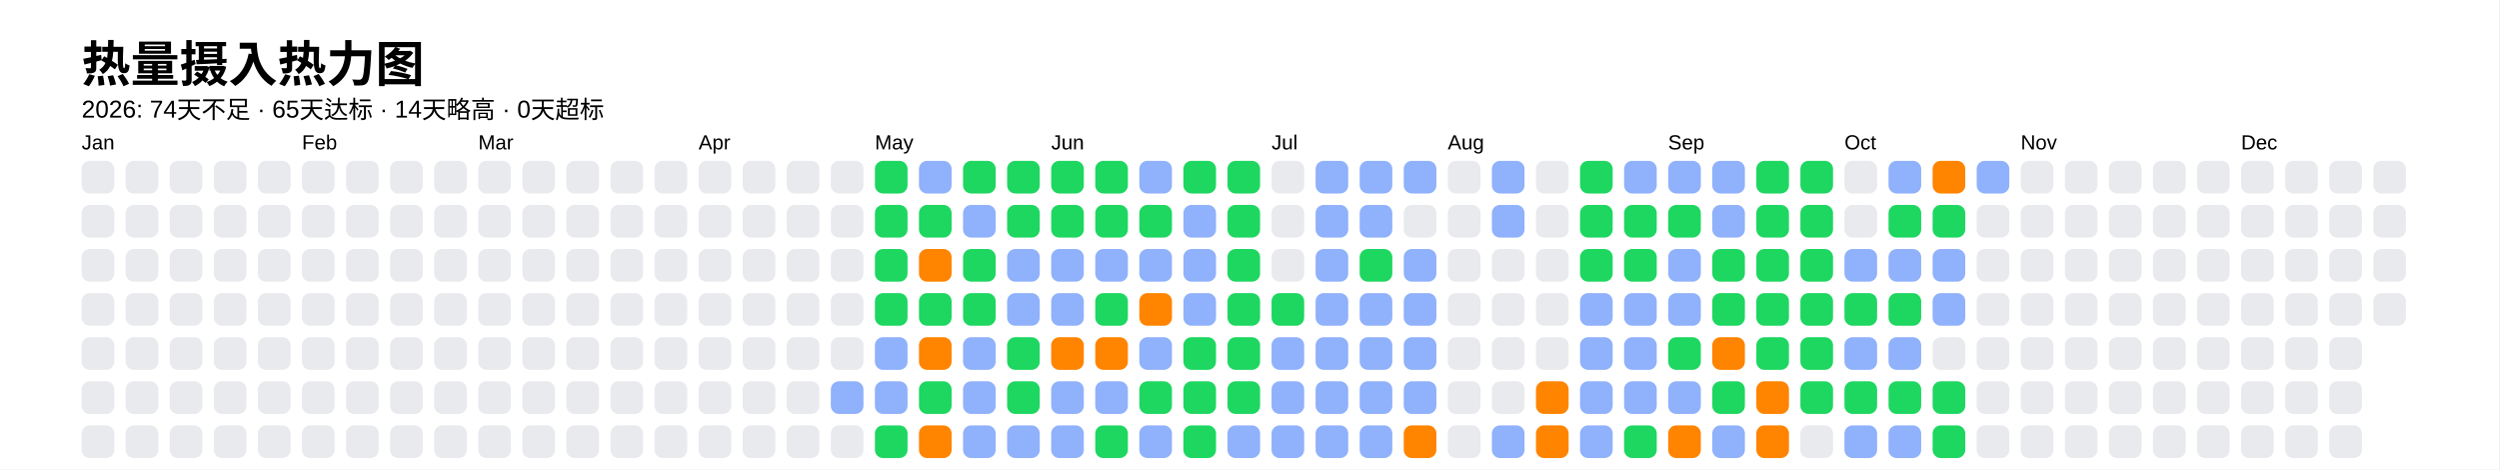
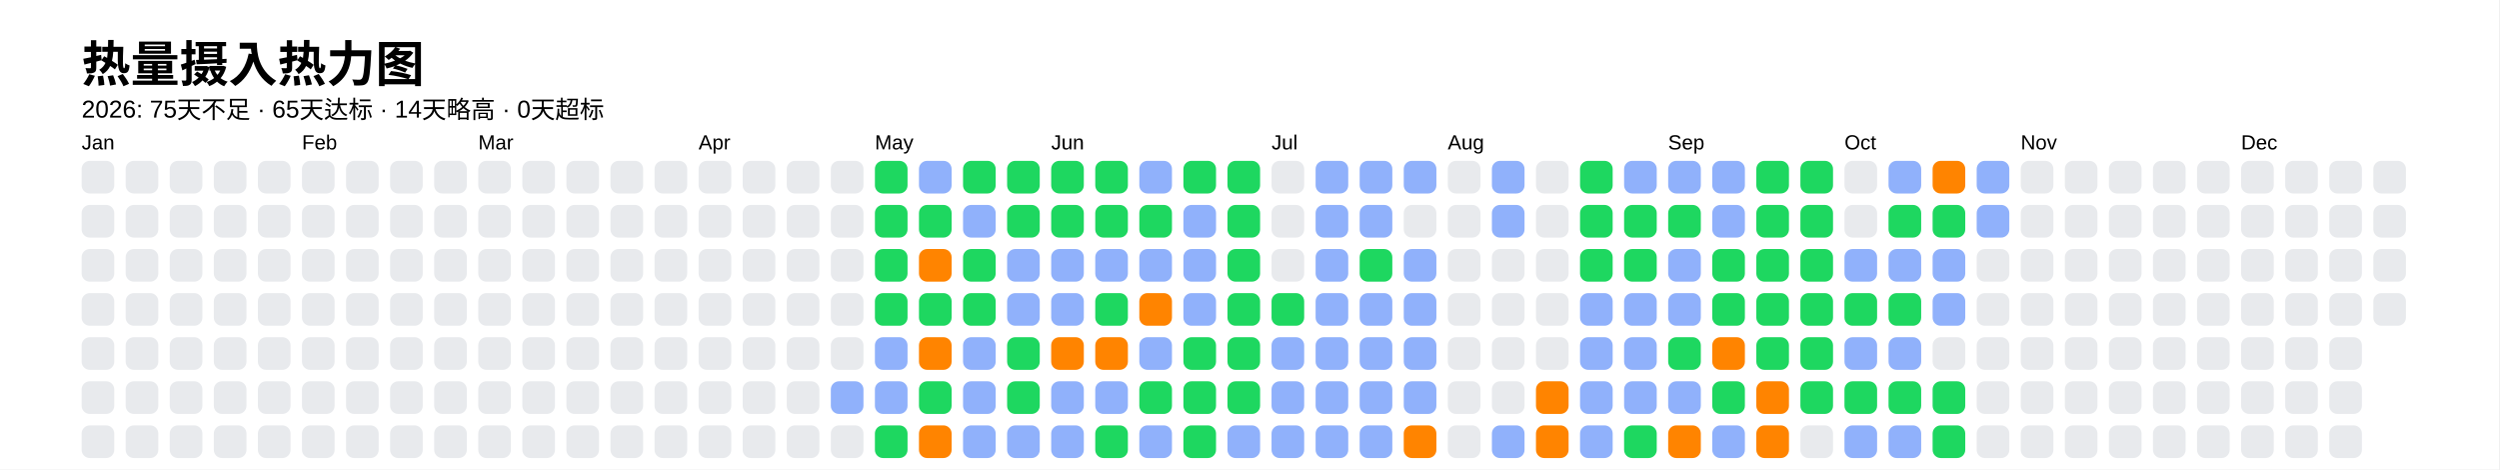
<svg xmlns="http://www.w3.org/2000/svg" style="background-color:white;" baseProfile="full" height="57.5mm" version="1.1" viewBox="0,0,306.2,57.5" width="306.2mm">
  <defs />
  <rect fill="#FFFFFF" height="57.5" width="306.2" x="0" y="0" />
  <text fill="#000000" style="font-size:6px; font-family:Arial; font-weight:bold;" x="10" y="10">热量摄入热力图</text>
-   <text fill="#000000" style="font-size:3px; font-family:Arial;" x="10" y="14.4">2026: 74天不足 · 65天达标 · 14天略高 · 0天超标</text>
+   <text fill="#000000" style="font-size:3px; font-family:Arial;" x="10" y="14.4">2026: 75天不足 · 65天达标 · 14天略高 · 0天超标</text>
  <text fill="#000000" style="font-size:2.5px; font-family:Arial" x="10" y="18.3">Jan</text>
  <rect fill="#E8EAED" height="4" rx="1" ry="1" width="4" x="10" y="19.7" />
  <rect fill="#E8EAED" height="4" rx="1" ry="1" width="4" x="10" y="25.1" />
  <rect fill="#E8EAED" height="4" rx="1" ry="1" width="4" x="10" y="30.5" />
  <rect fill="#E8EAED" height="4" rx="1" ry="1" width="4" x="10" y="35.9" />
  <rect fill="#E8EAED" height="4" rx="1" ry="1" width="4" x="10" y="41.3" />
  <rect fill="#E8EAED" height="4" rx="1" ry="1" width="4" x="10" y="46.7" />
  <rect fill="#E8EAED" height="4" rx="1" ry="1" width="4" x="10" y="52.1" />
  <rect fill="#E8EAED" height="4" rx="1" ry="1" width="4" x="15.4" y="19.7" />
  <rect fill="#E8EAED" height="4" rx="1" ry="1" width="4" x="15.4" y="25.1" />
  <rect fill="#E8EAED" height="4" rx="1" ry="1" width="4" x="15.4" y="30.5" />
  <rect fill="#E8EAED" height="4" rx="1" ry="1" width="4" x="15.4" y="35.9" />
  <rect fill="#E8EAED" height="4" rx="1" ry="1" width="4" x="15.4" y="41.3" />
  <rect fill="#E8EAED" height="4" rx="1" ry="1" width="4" x="15.4" y="46.7" />
  <rect fill="#E8EAED" height="4" rx="1" ry="1" width="4" x="15.4" y="52.1" />
  <rect fill="#E8EAED" height="4" rx="1" ry="1" width="4" x="20.8" y="19.7" />
  <rect fill="#E8EAED" height="4" rx="1" ry="1" width="4" x="20.8" y="25.1" />
  <rect fill="#E8EAED" height="4" rx="1" ry="1" width="4" x="20.8" y="30.5" />
  <rect fill="#E8EAED" height="4" rx="1" ry="1" width="4" x="20.8" y="35.9" />
  <rect fill="#E8EAED" height="4" rx="1" ry="1" width="4" x="20.8" y="41.3" />
  <rect fill="#E8EAED" height="4" rx="1" ry="1" width="4" x="20.8" y="46.7" />
  <rect fill="#E8EAED" height="4" rx="1" ry="1" width="4" x="20.8" y="52.1" />
  <rect fill="#E8EAED" height="4" rx="1" ry="1" width="4" x="26.2" y="19.7" />
  <rect fill="#E8EAED" height="4" rx="1" ry="1" width="4" x="26.2" y="25.1" />
  <rect fill="#E8EAED" height="4" rx="1" ry="1" width="4" x="26.2" y="30.5" />
  <rect fill="#E8EAED" height="4" rx="1" ry="1" width="4" x="26.2" y="35.9" />
  <rect fill="#E8EAED" height="4" rx="1" ry="1" width="4" x="26.2" y="41.3" />
  <rect fill="#E8EAED" height="4" rx="1" ry="1" width="4" x="26.2" y="46.7" />
  <rect fill="#E8EAED" height="4" rx="1" ry="1" width="4" x="26.2" y="52.1" />
  <rect fill="#E8EAED" height="4" rx="1" ry="1" width="4" x="31.6" y="19.7" />
  <rect fill="#E8EAED" height="4" rx="1" ry="1" width="4" x="31.6" y="25.1" />
  <rect fill="#E8EAED" height="4" rx="1" ry="1" width="4" x="31.6" y="30.5" />
  <rect fill="#E8EAED" height="4" rx="1" ry="1" width="4" x="31.6" y="35.9" />
  <rect fill="#E8EAED" height="4" rx="1" ry="1" width="4" x="31.6" y="41.3" />
  <rect fill="#E8EAED" height="4" rx="1" ry="1" width="4" x="31.6" y="46.7" />
  <rect fill="#E8EAED" height="4" rx="1" ry="1" width="4" x="31.6" y="52.1" />
  <text fill="#000000" style="font-size:2.5px; font-family:Arial" x="37.0" y="18.3">Feb</text>
  <rect fill="#E8EAED" height="4" rx="1" ry="1" width="4" x="37.0" y="19.7" />
  <rect fill="#E8EAED" height="4" rx="1" ry="1" width="4" x="37.0" y="25.1" />
  <rect fill="#E8EAED" height="4" rx="1" ry="1" width="4" x="37.0" y="30.5" />
  <rect fill="#E8EAED" height="4" rx="1" ry="1" width="4" x="37.0" y="35.9" />
  <rect fill="#E8EAED" height="4" rx="1" ry="1" width="4" x="37.0" y="41.3" />
  <rect fill="#E8EAED" height="4" rx="1" ry="1" width="4" x="37.0" y="46.7" />
  <rect fill="#E8EAED" height="4" rx="1" ry="1" width="4" x="37.0" y="52.1" />
  <rect fill="#E8EAED" height="4" rx="1" ry="1" width="4" x="42.4" y="19.7" />
  <rect fill="#E8EAED" height="4" rx="1" ry="1" width="4" x="42.4" y="25.1" />
  <rect fill="#E8EAED" height="4" rx="1" ry="1" width="4" x="42.4" y="30.5" />
  <rect fill="#E8EAED" height="4" rx="1" ry="1" width="4" x="42.4" y="35.9" />
  <rect fill="#E8EAED" height="4" rx="1" ry="1" width="4" x="42.4" y="41.3" />
  <rect fill="#E8EAED" height="4" rx="1" ry="1" width="4" x="42.4" y="46.7" />
  <rect fill="#E8EAED" height="4" rx="1" ry="1" width="4" x="42.4" y="52.1" />
  <rect fill="#E8EAED" height="4" rx="1" ry="1" width="4" x="47.8" y="19.7" />
  <rect fill="#E8EAED" height="4" rx="1" ry="1" width="4" x="47.8" y="25.1" />
  <rect fill="#E8EAED" height="4" rx="1" ry="1" width="4" x="47.8" y="30.5" />
  <rect fill="#E8EAED" height="4" rx="1" ry="1" width="4" x="47.8" y="35.9" />
  <rect fill="#E8EAED" height="4" rx="1" ry="1" width="4" x="47.8" y="41.3" />
  <rect fill="#E8EAED" height="4" rx="1" ry="1" width="4" x="47.8" y="46.7" />
  <rect fill="#E8EAED" height="4" rx="1" ry="1" width="4" x="47.8" y="52.1" />
  <rect fill="#E8EAED" height="4" rx="1" ry="1" width="4" x="53.2" y="19.7" />
  <rect fill="#E8EAED" height="4" rx="1" ry="1" width="4" x="53.2" y="25.1" />
  <rect fill="#E8EAED" height="4" rx="1" ry="1" width="4" x="53.2" y="30.5" />
  <rect fill="#E8EAED" height="4" rx="1" ry="1" width="4" x="53.2" y="35.9" />
  <rect fill="#E8EAED" height="4" rx="1" ry="1" width="4" x="53.2" y="41.3" />
  <rect fill="#E8EAED" height="4" rx="1" ry="1" width="4" x="53.2" y="46.7" />
  <rect fill="#E8EAED" height="4" rx="1" ry="1" width="4" x="53.2" y="52.1" />
  <text fill="#000000" style="font-size:2.5px; font-family:Arial" x="58.6" y="18.3">Mar</text>
  <rect fill="#E8EAED" height="4" rx="1" ry="1" width="4" x="58.6" y="19.7" />
  <rect fill="#E8EAED" height="4" rx="1" ry="1" width="4" x="58.6" y="25.1" />
  <rect fill="#E8EAED" height="4" rx="1" ry="1" width="4" x="58.6" y="30.5" />
  <rect fill="#E8EAED" height="4" rx="1" ry="1" width="4" x="58.6" y="35.9" />
  <rect fill="#E8EAED" height="4" rx="1" ry="1" width="4" x="58.6" y="41.3" />
  <rect fill="#E8EAED" height="4" rx="1" ry="1" width="4" x="58.6" y="46.7" />
  <rect fill="#E8EAED" height="4" rx="1" ry="1" width="4" x="58.6" y="52.1" />
  <rect fill="#E8EAED" height="4" rx="1" ry="1" width="4" x="64" y="19.7" />
  <rect fill="#E8EAED" height="4" rx="1" ry="1" width="4" x="64" y="25.1" />
  <rect fill="#E8EAED" height="4" rx="1" ry="1" width="4" x="64" y="30.5" />
  <rect fill="#E8EAED" height="4" rx="1" ry="1" width="4" x="64" y="35.9" />
  <rect fill="#E8EAED" height="4" rx="1" ry="1" width="4" x="64" y="41.3" />
  <rect fill="#E8EAED" height="4" rx="1" ry="1" width="4" x="64" y="46.7" />
  <rect fill="#E8EAED" height="4" rx="1" ry="1" width="4" x="64" y="52.1" />
  <rect fill="#E8EAED" height="4" rx="1" ry="1" width="4" x="69.4" y="19.7" />
  <rect fill="#E8EAED" height="4" rx="1" ry="1" width="4" x="69.4" y="25.1" />
  <rect fill="#E8EAED" height="4" rx="1" ry="1" width="4" x="69.4" y="30.5" />
  <rect fill="#E8EAED" height="4" rx="1" ry="1" width="4" x="69.4" y="35.9" />
  <rect fill="#E8EAED" height="4" rx="1" ry="1" width="4" x="69.4" y="41.3" />
  <rect fill="#E8EAED" height="4" rx="1" ry="1" width="4" x="69.4" y="46.7" />
  <rect fill="#E8EAED" height="4" rx="1" ry="1" width="4" x="69.4" y="52.1" />
  <rect fill="#E8EAED" height="4" rx="1" ry="1" width="4" x="74.8" y="19.7" />
  <rect fill="#E8EAED" height="4" rx="1" ry="1" width="4" x="74.8" y="25.1" />
  <rect fill="#E8EAED" height="4" rx="1" ry="1" width="4" x="74.8" y="30.5" />
  <rect fill="#E8EAED" height="4" rx="1" ry="1" width="4" x="74.8" y="35.9" />
  <rect fill="#E8EAED" height="4" rx="1" ry="1" width="4" x="74.8" y="41.3" />
  <rect fill="#E8EAED" height="4" rx="1" ry="1" width="4" x="74.8" y="46.7" />
  <rect fill="#E8EAED" height="4" rx="1" ry="1" width="4" x="74.8" y="52.1" />
  <rect fill="#E8EAED" height="4" rx="1" ry="1" width="4" x="80.2" y="19.7" />
  <rect fill="#E8EAED" height="4" rx="1" ry="1" width="4" x="80.2" y="25.1" />
  <rect fill="#E8EAED" height="4" rx="1" ry="1" width="4" x="80.2" y="30.5" />
  <rect fill="#E8EAED" height="4" rx="1" ry="1" width="4" x="80.2" y="35.9" />
  <rect fill="#E8EAED" height="4" rx="1" ry="1" width="4" x="80.2" y="41.3" />
  <rect fill="#E8EAED" height="4" rx="1" ry="1" width="4" x="80.2" y="46.7" />
  <rect fill="#E8EAED" height="4" rx="1" ry="1" width="4" x="80.2" y="52.1" />
  <text fill="#000000" style="font-size:2.5px; font-family:Arial" x="85.6" y="18.3">Apr</text>
  <rect fill="#E8EAED" height="4" rx="1" ry="1" width="4" x="85.6" y="19.7" />
  <rect fill="#E8EAED" height="4" rx="1" ry="1" width="4" x="85.6" y="25.1" />
  <rect fill="#E8EAED" height="4" rx="1" ry="1" width="4" x="85.6" y="30.5" />
  <rect fill="#E8EAED" height="4" rx="1" ry="1" width="4" x="85.6" y="35.9" />
  <rect fill="#E8EAED" height="4" rx="1" ry="1" width="4" x="85.6" y="41.3" />
  <rect fill="#E8EAED" height="4" rx="1" ry="1" width="4" x="85.6" y="46.7" />
  <rect fill="#E8EAED" height="4" rx="1" ry="1" width="4" x="85.6" y="52.1" />
  <rect fill="#E8EAED" height="4" rx="1" ry="1" width="4" x="91" y="19.7" />
  <rect fill="#E8EAED" height="4" rx="1" ry="1" width="4" x="91" y="25.1" />
  <rect fill="#E8EAED" height="4" rx="1" ry="1" width="4" x="91" y="30.5" />
  <rect fill="#E8EAED" height="4" rx="1" ry="1" width="4" x="91" y="35.9" />
  <rect fill="#E8EAED" height="4" rx="1" ry="1" width="4" x="91" y="41.3" />
  <rect fill="#E8EAED" height="4" rx="1" ry="1" width="4" x="91" y="46.7" />
  <rect fill="#E8EAED" height="4" rx="1" ry="1" width="4" x="91" y="52.1" />
  <rect fill="#E8EAED" height="4" rx="1" ry="1" width="4" x="96.4" y="19.7" />
  <rect fill="#E8EAED" height="4" rx="1" ry="1" width="4" x="96.4" y="25.1" />
  <rect fill="#E8EAED" height="4" rx="1" ry="1" width="4" x="96.4" y="30.5" />
  <rect fill="#E8EAED" height="4" rx="1" ry="1" width="4" x="96.4" y="35.9" />
  <rect fill="#E8EAED" height="4" rx="1" ry="1" width="4" x="96.4" y="41.3" />
  <rect fill="#E8EAED" height="4" rx="1" ry="1" width="4" x="96.4" y="46.7" />
  <rect fill="#E8EAED" height="4" rx="1" ry="1" width="4" x="96.4" y="52.1" />
  <rect fill="#E8EAED" height="4" rx="1" ry="1" width="4" x="101.8" y="19.7" />
  <rect fill="#E8EAED" height="4" rx="1" ry="1" width="4" x="101.8" y="25.1" />
  <rect fill="#E8EAED" height="4" rx="1" ry="1" width="4" x="101.8" y="30.5" />
  <rect fill="#E8EAED" height="4" rx="1" ry="1" width="4" x="101.8" y="35.9" />
  <rect fill="#E8EAED" height="4" rx="1" ry="1" width="4" x="101.8" y="41.3" />
  <rect fill="#90b1fb" height="4" rx="1" ry="1" width="4" x="101.8" y="46.7" />
  <rect fill="#E8EAED" height="4" rx="1" ry="1" width="4" x="101.8" y="52.1" />
  <text fill="#000000" style="font-size:2.5px; font-family:Arial" x="107.2" y="18.3">May</text>
  <rect fill="#1ed760" height="4" rx="1" ry="1" width="4" x="107.2" y="19.7" />
  <rect fill="#1ed760" height="4" rx="1" ry="1" width="4" x="107.2" y="25.1" />
  <rect fill="#1ed760" height="4" rx="1" ry="1" width="4" x="107.2" y="30.5" />
  <rect fill="#1ed760" height="4" rx="1" ry="1" width="4" x="107.2" y="35.9" />
  <rect fill="#90b1fb" height="4" rx="1" ry="1" width="4" x="107.2" y="41.3" />
  <rect fill="#90b1fb" height="4" rx="1" ry="1" width="4" x="107.2" y="46.7" />
  <rect fill="#1ed760" height="4" rx="1" ry="1" width="4" x="107.2" y="52.1" />
  <rect fill="#90b1fb" height="4" rx="1" ry="1" width="4" x="112.6" y="19.7" />
  <rect fill="#1ed760" height="4" rx="1" ry="1" width="4" x="112.6" y="25.1" />
  <rect fill="#ff8400" height="4" rx="1" ry="1" width="4" x="112.6" y="30.5" />
  <rect fill="#1ed760" height="4" rx="1" ry="1" width="4" x="112.6" y="35.9" />
  <rect fill="#ff8400" height="4" rx="1" ry="1" width="4" x="112.6" y="41.3" />
  <rect fill="#1ed760" height="4" rx="1" ry="1" width="4" x="112.6" y="46.7" />
  <rect fill="#ff8400" height="4" rx="1" ry="1" width="4" x="112.6" y="52.1" />
  <rect fill="#1ed760" height="4" rx="1" ry="1" width="4" x="118" y="19.7" />
  <rect fill="#90b1fb" height="4" rx="1" ry="1" width="4" x="118" y="25.1" />
  <rect fill="#1ed760" height="4" rx="1" ry="1" width="4" x="118" y="30.5" />
  <rect fill="#1ed760" height="4" rx="1" ry="1" width="4" x="118" y="35.9" />
  <rect fill="#90b1fb" height="4" rx="1" ry="1" width="4" x="118" y="41.3" />
  <rect fill="#90b1fb" height="4" rx="1" ry="1" width="4" x="118" y="46.7" />
  <rect fill="#90b1fb" height="4" rx="1" ry="1" width="4" x="118" y="52.1" />
  <rect fill="#1ed760" height="4" rx="1" ry="1" width="4" x="123.4" y="19.7" />
  <rect fill="#1ed760" height="4" rx="1" ry="1" width="4" x="123.4" y="25.1" />
  <rect fill="#90b1fb" height="4" rx="1" ry="1" width="4" x="123.4" y="30.5" />
  <rect fill="#90b1fb" height="4" rx="1" ry="1" width="4" x="123.4" y="35.9" />
  <rect fill="#1ed760" height="4" rx="1" ry="1" width="4" x="123.4" y="41.3" />
  <rect fill="#1ed760" height="4" rx="1" ry="1" width="4" x="123.4" y="46.7" />
  <rect fill="#90b1fb" height="4" rx="1" ry="1" width="4" x="123.4" y="52.1" />
  <text fill="#000000" style="font-size:2.5px; font-family:Arial" x="128.8" y="18.3">Jun</text>
  <rect fill="#1ed760" height="4" rx="1" ry="1" width="4" x="128.8" y="19.7" />
  <rect fill="#1ed760" height="4" rx="1" ry="1" width="4" x="128.8" y="25.1" />
  <rect fill="#90b1fb" height="4" rx="1" ry="1" width="4" x="128.8" y="30.5" />
  <rect fill="#90b1fb" height="4" rx="1" ry="1" width="4" x="128.8" y="35.9" />
  <rect fill="#ff8400" height="4" rx="1" ry="1" width="4" x="128.8" y="41.3" />
  <rect fill="#90b1fb" height="4" rx="1" ry="1" width="4" x="128.8" y="46.7" />
  <rect fill="#90b1fb" height="4" rx="1" ry="1" width="4" x="128.8" y="52.1" />
  <rect fill="#1ed760" height="4" rx="1" ry="1" width="4" x="134.2" y="19.7" />
  <rect fill="#1ed760" height="4" rx="1" ry="1" width="4" x="134.2" y="25.1" />
  <rect fill="#90b1fb" height="4" rx="1" ry="1" width="4" x="134.2" y="30.5" />
  <rect fill="#1ed760" height="4" rx="1" ry="1" width="4" x="134.2" y="35.9" />
  <rect fill="#ff8400" height="4" rx="1" ry="1" width="4" x="134.2" y="41.3" />
  <rect fill="#90b1fb" height="4" rx="1" ry="1" width="4" x="134.2" y="46.7" />
  <rect fill="#1ed760" height="4" rx="1" ry="1" width="4" x="134.2" y="52.1" />
  <rect fill="#90b1fb" height="4" rx="1" ry="1" width="4" x="139.6" y="19.7" />
  <rect fill="#1ed760" height="4" rx="1" ry="1" width="4" x="139.6" y="25.1" />
  <rect fill="#90b1fb" height="4" rx="1" ry="1" width="4" x="139.6" y="30.5" />
  <rect fill="#ff8400" height="4" rx="1" ry="1" width="4" x="139.6" y="35.9" />
  <rect fill="#90b1fb" height="4" rx="1" ry="1" width="4" x="139.6" y="41.3" />
  <rect fill="#1ed760" height="4" rx="1" ry="1" width="4" x="139.6" y="46.7" />
  <rect fill="#90b1fb" height="4" rx="1" ry="1" width="4" x="139.6" y="52.1" />
  <rect fill="#1ed760" height="4" rx="1" ry="1" width="4" x="145" y="19.7" />
  <rect fill="#90b1fb" height="4" rx="1" ry="1" width="4" x="145" y="25.1" />
  <rect fill="#90b1fb" height="4" rx="1" ry="1" width="4" x="145" y="30.5" />
  <rect fill="#90b1fb" height="4" rx="1" ry="1" width="4" x="145" y="35.9" />
  <rect fill="#1ed760" height="4" rx="1" ry="1" width="4" x="145" y="41.3" />
  <rect fill="#1ed760" height="4" rx="1" ry="1" width="4" x="145" y="46.7" />
  <rect fill="#1ed760" height="4" rx="1" ry="1" width="4" x="145" y="52.1" />
  <rect fill="#1ed760" height="4" rx="1" ry="1" width="4" x="150.4" y="19.7" />
  <rect fill="#1ed760" height="4" rx="1" ry="1" width="4" x="150.4" y="25.1" />
  <rect fill="#1ed760" height="4" rx="1" ry="1" width="4" x="150.4" y="30.5" />
  <rect fill="#1ed760" height="4" rx="1" ry="1" width="4" x="150.4" y="35.9" />
  <rect fill="#1ed760" height="4" rx="1" ry="1" width="4" x="150.4" y="41.3" />
  <rect fill="#1ed760" height="4" rx="1" ry="1" width="4" x="150.4" y="46.7" />
  <rect fill="#90b1fb" height="4" rx="1" ry="1" width="4" x="150.4" y="52.1" />
  <text fill="#000000" style="font-size:2.5px; font-family:Arial" x="155.8" y="18.3">Jul</text>
  <rect fill="#E8EAED" height="4" rx="1" ry="1" width="4" x="155.8" y="19.7" />
  <rect fill="#E8EAED" height="4" rx="1" ry="1" width="4" x="155.8" y="25.1" />
  <rect fill="#E8EAED" height="4" rx="1" ry="1" width="4" x="155.8" y="30.5" />
  <rect fill="#1ed760" height="4" rx="1" ry="1" width="4" x="155.8" y="35.9" />
  <rect fill="#90b1fb" height="4" rx="1" ry="1" width="4" x="155.8" y="41.3" />
  <rect fill="#90b1fb" height="4" rx="1" ry="1" width="4" x="155.8" y="46.7" />
  <rect fill="#90b1fb" height="4" rx="1" ry="1" width="4" x="155.8" y="52.1" />
  <rect fill="#90b1fb" height="4" rx="1" ry="1" width="4" x="161.2" y="19.7" />
  <rect fill="#90b1fb" height="4" rx="1" ry="1" width="4" x="161.2" y="25.1" />
  <rect fill="#90b1fb" height="4" rx="1" ry="1" width="4" x="161.2" y="30.5" />
  <rect fill="#90b1fb" height="4" rx="1" ry="1" width="4" x="161.2" y="35.9" />
  <rect fill="#90b1fb" height="4" rx="1" ry="1" width="4" x="161.2" y="41.3" />
  <rect fill="#90b1fb" height="4" rx="1" ry="1" width="4" x="161.2" y="46.7" />
  <rect fill="#90b1fb" height="4" rx="1" ry="1" width="4" x="161.2" y="52.1" />
  <rect fill="#90b1fb" height="4" rx="1" ry="1" width="4" x="166.6" y="19.7" />
  <rect fill="#90b1fb" height="4" rx="1" ry="1" width="4" x="166.6" y="25.1" />
  <rect fill="#1ed760" height="4" rx="1" ry="1" width="4" x="166.6" y="30.5" />
  <rect fill="#90b1fb" height="4" rx="1" ry="1" width="4" x="166.6" y="35.9" />
  <rect fill="#90b1fb" height="4" rx="1" ry="1" width="4" x="166.6" y="41.3" />
  <rect fill="#90b1fb" height="4" rx="1" ry="1" width="4" x="166.6" y="46.7" />
  <rect fill="#90b1fb" height="4" rx="1" ry="1" width="4" x="166.6" y="52.1" />
  <rect fill="#90b1fb" height="4" rx="1" ry="1" width="4" x="172" y="19.7" />
  <rect fill="#E8EAED" height="4" rx="1" ry="1" width="4" x="172" y="25.1" />
  <rect fill="#90b1fb" height="4" rx="1" ry="1" width="4" x="172" y="30.5" />
  <rect fill="#90b1fb" height="4" rx="1" ry="1" width="4" x="172" y="35.9" />
  <rect fill="#90b1fb" height="4" rx="1" ry="1" width="4" x="172" y="41.3" />
  <rect fill="#90b1fb" height="4" rx="1" ry="1" width="4" x="172" y="46.7" />
  <rect fill="#ff8400" height="4" rx="1" ry="1" width="4" x="172" y="52.1" />
  <text fill="#000000" style="font-size:2.5px; font-family:Arial" x="177.4" y="18.3">Aug</text>
  <rect fill="#E8EAED" height="4" rx="1" ry="1" width="4" x="177.4" y="19.7" />
  <rect fill="#E8EAED" height="4" rx="1" ry="1" width="4" x="177.4" y="25.1" />
  <rect fill="#E8EAED" height="4" rx="1" ry="1" width="4" x="177.4" y="30.5" />
  <rect fill="#E8EAED" height="4" rx="1" ry="1" width="4" x="177.4" y="35.9" />
  <rect fill="#E8EAED" height="4" rx="1" ry="1" width="4" x="177.4" y="41.3" />
  <rect fill="#E8EAED" height="4" rx="1" ry="1" width="4" x="177.4" y="46.7" />
  <rect fill="#E8EAED" height="4" rx="1" ry="1" width="4" x="177.4" y="52.1" />
  <rect fill="#90b1fb" height="4" rx="1" ry="1" width="4" x="182.8" y="19.7" />
  <rect fill="#90b1fb" height="4" rx="1" ry="1" width="4" x="182.8" y="25.1" />
  <rect fill="#E8EAED" height="4" rx="1" ry="1" width="4" x="182.8" y="30.5" />
  <rect fill="#E8EAED" height="4" rx="1" ry="1" width="4" x="182.8" y="35.9" />
  <rect fill="#E8EAED" height="4" rx="1" ry="1" width="4" x="182.8" y="41.3" />
  <rect fill="#E8EAED" height="4" rx="1" ry="1" width="4" x="182.8" y="46.7" />
  <rect fill="#90b1fb" height="4" rx="1" ry="1" width="4" x="182.8" y="52.1" />
  <rect fill="#E8EAED" height="4" rx="1" ry="1" width="4" x="188.2" y="19.7" />
  <rect fill="#E8EAED" height="4" rx="1" ry="1" width="4" x="188.2" y="25.1" />
  <rect fill="#E8EAED" height="4" rx="1" ry="1" width="4" x="188.2" y="30.5" />
  <rect fill="#E8EAED" height="4" rx="1" ry="1" width="4" x="188.2" y="35.9" />
  <rect fill="#E8EAED" height="4" rx="1" ry="1" width="4" x="188.2" y="41.3" />
  <rect fill="#ff8400" height="4" rx="1" ry="1" width="4" x="188.2" y="46.7" />
  <rect fill="#ff8400" height="4" rx="1" ry="1" width="4" x="188.2" y="52.1" />
  <rect fill="#1ed760" height="4" rx="1" ry="1" width="4" x="193.6" y="19.7" />
  <rect fill="#1ed760" height="4" rx="1" ry="1" width="4" x="193.6" y="25.1" />
  <rect fill="#1ed760" height="4" rx="1" ry="1" width="4" x="193.6" y="30.5" />
  <rect fill="#90b1fb" height="4" rx="1" ry="1" width="4" x="193.6" y="35.9" />
  <rect fill="#90b1fb" height="4" rx="1" ry="1" width="4" x="193.6" y="41.3" />
  <rect fill="#90b1fb" height="4" rx="1" ry="1" width="4" x="193.6" y="46.7" />
  <rect fill="#90b1fb" height="4" rx="1" ry="1" width="4" x="193.6" y="52.1" />
  <rect fill="#90b1fb" height="4" rx="1" ry="1" width="4" x="199" y="19.7" />
  <rect fill="#1ed760" height="4" rx="1" ry="1" width="4" x="199" y="25.1" />
  <rect fill="#1ed760" height="4" rx="1" ry="1" width="4" x="199" y="30.5" />
  <rect fill="#90b1fb" height="4" rx="1" ry="1" width="4" x="199" y="35.9" />
  <rect fill="#90b1fb" height="4" rx="1" ry="1" width="4" x="199" y="41.3" />
  <rect fill="#90b1fb" height="4" rx="1" ry="1" width="4" x="199" y="46.7" />
  <rect fill="#1ed760" height="4" rx="1" ry="1" width="4" x="199" y="52.1" />
  <text fill="#000000" style="font-size:2.5px; font-family:Arial" x="204.4" y="18.3">Sep</text>
  <rect fill="#90b1fb" height="4" rx="1" ry="1" width="4" x="204.4" y="19.7" />
  <rect fill="#1ed760" height="4" rx="1" ry="1" width="4" x="204.4" y="25.1" />
  <rect fill="#90b1fb" height="4" rx="1" ry="1" width="4" x="204.4" y="30.5" />
  <rect fill="#90b1fb" height="4" rx="1" ry="1" width="4" x="204.4" y="35.9" />
  <rect fill="#1ed760" height="4" rx="1" ry="1" width="4" x="204.4" y="41.3" />
  <rect fill="#90b1fb" height="4" rx="1" ry="1" width="4" x="204.4" y="46.7" />
  <rect fill="#ff8400" height="4" rx="1" ry="1" width="4" x="204.4" y="52.1" />
  <rect fill="#90b1fb" height="4" rx="1" ry="1" width="4" x="209.8" y="19.7" />
  <rect fill="#90b1fb" height="4" rx="1" ry="1" width="4" x="209.8" y="25.1" />
  <rect fill="#1ed760" height="4" rx="1" ry="1" width="4" x="209.8" y="30.5" />
  <rect fill="#1ed760" height="4" rx="1" ry="1" width="4" x="209.8" y="35.9" />
  <rect fill="#ff8400" height="4" rx="1" ry="1" width="4" x="209.8" y="41.3" />
  <rect fill="#1ed760" height="4" rx="1" ry="1" width="4" x="209.8" y="46.7" />
  <rect fill="#90b1fb" height="4" rx="1" ry="1" width="4" x="209.8" y="52.1" />
  <rect fill="#1ed760" height="4" rx="1" ry="1" width="4" x="215.2" y="19.7" />
  <rect fill="#1ed760" height="4" rx="1" ry="1" width="4" x="215.2" y="25.1" />
  <rect fill="#1ed760" height="4" rx="1" ry="1" width="4" x="215.2" y="30.5" />
  <rect fill="#1ed760" height="4" rx="1" ry="1" width="4" x="215.2" y="35.9" />
  <rect fill="#1ed760" height="4" rx="1" ry="1" width="4" x="215.2" y="41.3" />
  <rect fill="#ff8400" height="4" rx="1" ry="1" width="4" x="215.2" y="46.7" />
  <rect fill="#ff8400" height="4" rx="1" ry="1" width="4" x="215.2" y="52.1" />
  <rect fill="#1ed760" height="4" rx="1" ry="1" width="4" x="220.6" y="19.7" />
  <rect fill="#1ed760" height="4" rx="1" ry="1" width="4" x="220.6" y="25.1" />
  <rect fill="#1ed760" height="4" rx="1" ry="1" width="4" x="220.6" y="30.5" />
  <rect fill="#1ed760" height="4" rx="1" ry="1" width="4" x="220.6" y="35.9" />
  <rect fill="#1ed760" height="4" rx="1" ry="1" width="4" x="220.6" y="41.3" />
  <rect fill="#1ed760" height="4" rx="1" ry="1" width="4" x="220.6" y="46.7" />
  <rect fill="#E8EAED" height="4" rx="1" ry="1" width="4" x="220.6" y="52.1" />
  <text fill="#000000" style="font-size:2.5px; font-family:Arial" x="226" y="18.3">Oct</text>
  <rect fill="#E8EAED" height="4" rx="1" ry="1" width="4" x="226" y="19.7" />
  <rect fill="#E8EAED" height="4" rx="1" ry="1" width="4" x="226" y="25.1" />
  <rect fill="#90b1fb" height="4" rx="1" ry="1" width="4" x="226" y="30.5" />
  <rect fill="#1ed760" height="4" rx="1" ry="1" width="4" x="226" y="35.9" />
  <rect fill="#90b1fb" height="4" rx="1" ry="1" width="4" x="226" y="41.3" />
  <rect fill="#1ed760" height="4" rx="1" ry="1" width="4" x="226" y="46.7" />
  <rect fill="#90b1fb" height="4" rx="1" ry="1" width="4" x="226" y="52.1" />
  <rect fill="#90b1fb" height="4" rx="1" ry="1" width="4" x="231.4" y="19.7" />
  <rect fill="#1ed760" height="4" rx="1" ry="1" width="4" x="231.4" y="25.1" />
  <rect fill="#90b1fb" height="4" rx="1" ry="1" width="4" x="231.4" y="30.5" />
  <rect fill="#1ed760" height="4" rx="1" ry="1" width="4" x="231.4" y="35.9" />
  <rect fill="#90b1fb" height="4" rx="1" ry="1" width="4" x="231.4" y="41.3" />
  <rect fill="#1ed760" height="4" rx="1" ry="1" width="4" x="231.4" y="46.7" />
  <rect fill="#90b1fb" height="4" rx="1" ry="1" width="4" x="231.4" y="52.1" />
  <rect fill="#ff8400" height="4" rx="1" ry="1" width="4" x="236.8" y="19.7" />
  <rect fill="#1ed760" height="4" rx="1" ry="1" width="4" x="236.8" y="25.1" />
  <rect fill="#90b1fb" height="4" rx="1" ry="1" width="4" x="236.8" y="30.5" />
  <rect fill="#90b1fb" height="4" rx="1" ry="1" width="4" x="236.8" y="35.9" />
  <rect fill="#E8EAED" height="4" rx="1" ry="1" width="4" x="236.8" y="41.3" />
  <rect fill="#1ed760" height="4" rx="1" ry="1" width="4" x="236.8" y="46.7" />
  <rect fill="#1ed760" height="4" rx="1" ry="1" width="4" x="236.8" y="52.1" />
  <rect fill="#90b1fb" height="4" rx="1" ry="1" width="4" x="242.2" y="19.7" />
-   <rect fill="#E8EAED" height="4" rx="1" ry="1" width="4" x="242.2" y="25.1" />
+   <rect fill="#90b1fb" height="4" rx="1" ry="1" width="4" x="242.2" y="25.1" />
  <rect fill="#E8EAED" height="4" rx="1" ry="1" width="4" x="242.2" y="30.5" />
  <rect fill="#E8EAED" height="4" rx="1" ry="1" width="4" x="242.2" y="35.9" />
  <rect fill="#E8EAED" height="4" rx="1" ry="1" width="4" x="242.2" y="41.3" />
  <rect fill="#E8EAED" height="4" rx="1" ry="1" width="4" x="242.2" y="46.7" />
  <rect fill="#E8EAED" height="4" rx="1" ry="1" width="4" x="242.2" y="52.1" />
  <text fill="#000000" style="font-size:2.5px; font-family:Arial" x="247.6" y="18.3">Nov</text>
  <rect fill="#E8EAED" height="4" rx="1" ry="1" width="4" x="247.6" y="19.7" />
  <rect fill="#E8EAED" height="4" rx="1" ry="1" width="4" x="247.6" y="25.1" />
  <rect fill="#E8EAED" height="4" rx="1" ry="1" width="4" x="247.6" y="30.5" />
  <rect fill="#E8EAED" height="4" rx="1" ry="1" width="4" x="247.6" y="35.9" />
  <rect fill="#E8EAED" height="4" rx="1" ry="1" width="4" x="247.6" y="41.3" />
  <rect fill="#E8EAED" height="4" rx="1" ry="1" width="4" x="247.6" y="46.7" />
  <rect fill="#E8EAED" height="4" rx="1" ry="1" width="4" x="247.6" y="52.1" />
  <rect fill="#E8EAED" height="4" rx="1" ry="1" width="4" x="253" y="19.7" />
  <rect fill="#E8EAED" height="4" rx="1" ry="1" width="4" x="253" y="25.1" />
  <rect fill="#E8EAED" height="4" rx="1" ry="1" width="4" x="253" y="30.5" />
  <rect fill="#E8EAED" height="4" rx="1" ry="1" width="4" x="253" y="35.9" />
  <rect fill="#E8EAED" height="4" rx="1" ry="1" width="4" x="253" y="41.3" />
  <rect fill="#E8EAED" height="4" rx="1" ry="1" width="4" x="253" y="46.7" />
  <rect fill="#E8EAED" height="4" rx="1" ry="1" width="4" x="253" y="52.1" />
  <rect fill="#E8EAED" height="4" rx="1" ry="1" width="4" x="258.4" y="19.7" />
  <rect fill="#E8EAED" height="4" rx="1" ry="1" width="4" x="258.4" y="25.1" />
  <rect fill="#E8EAED" height="4" rx="1" ry="1" width="4" x="258.4" y="30.5" />
  <rect fill="#E8EAED" height="4" rx="1" ry="1" width="4" x="258.4" y="35.9" />
  <rect fill="#E8EAED" height="4" rx="1" ry="1" width="4" x="258.4" y="41.3" />
  <rect fill="#E8EAED" height="4" rx="1" ry="1" width="4" x="258.4" y="46.7" />
  <rect fill="#E8EAED" height="4" rx="1" ry="1" width="4" x="258.4" y="52.1" />
  <rect fill="#E8EAED" height="4" rx="1" ry="1" width="4" x="263.8" y="19.7" />
  <rect fill="#E8EAED" height="4" rx="1" ry="1" width="4" x="263.8" y="25.1" />
  <rect fill="#E8EAED" height="4" rx="1" ry="1" width="4" x="263.8" y="30.5" />
  <rect fill="#E8EAED" height="4" rx="1" ry="1" width="4" x="263.8" y="35.9" />
  <rect fill="#E8EAED" height="4" rx="1" ry="1" width="4" x="263.8" y="41.3" />
  <rect fill="#E8EAED" height="4" rx="1" ry="1" width="4" x="263.8" y="46.7" />
  <rect fill="#E8EAED" height="4" rx="1" ry="1" width="4" x="263.8" y="52.1" />
  <rect fill="#E8EAED" height="4" rx="1" ry="1" width="4" x="269.2" y="19.7" />
  <rect fill="#E8EAED" height="4" rx="1" ry="1" width="4" x="269.2" y="25.1" />
  <rect fill="#E8EAED" height="4" rx="1" ry="1" width="4" x="269.2" y="30.5" />
  <rect fill="#E8EAED" height="4" rx="1" ry="1" width="4" x="269.2" y="35.9" />
  <rect fill="#E8EAED" height="4" rx="1" ry="1" width="4" x="269.2" y="41.3" />
  <rect fill="#E8EAED" height="4" rx="1" ry="1" width="4" x="269.2" y="46.7" />
  <rect fill="#E8EAED" height="4" rx="1" ry="1" width="4" x="269.2" y="52.1" />
  <text fill="#000000" style="font-size:2.5px; font-family:Arial" x="274.6" y="18.3">Dec</text>
  <rect fill="#E8EAED" height="4" rx="1" ry="1" width="4" x="274.6" y="19.7" />
  <rect fill="#E8EAED" height="4" rx="1" ry="1" width="4" x="274.6" y="25.1" />
  <rect fill="#E8EAED" height="4" rx="1" ry="1" width="4" x="274.6" y="30.5" />
  <rect fill="#E8EAED" height="4" rx="1" ry="1" width="4" x="274.6" y="35.9" />
  <rect fill="#E8EAED" height="4" rx="1" ry="1" width="4" x="274.6" y="41.3" />
  <rect fill="#E8EAED" height="4" rx="1" ry="1" width="4" x="274.6" y="46.7" />
  <rect fill="#E8EAED" height="4" rx="1" ry="1" width="4" x="274.6" y="52.1" />
  <rect fill="#E8EAED" height="4" rx="1" ry="1" width="4" x="280" y="19.7" />
  <rect fill="#E8EAED" height="4" rx="1" ry="1" width="4" x="280" y="25.1" />
  <rect fill="#E8EAED" height="4" rx="1" ry="1" width="4" x="280" y="30.5" />
  <rect fill="#E8EAED" height="4" rx="1" ry="1" width="4" x="280" y="35.9" />
  <rect fill="#E8EAED" height="4" rx="1" ry="1" width="4" x="280" y="41.3" />
  <rect fill="#E8EAED" height="4" rx="1" ry="1" width="4" x="280" y="46.7" />
  <rect fill="#E8EAED" height="4" rx="1" ry="1" width="4" x="280" y="52.1" />
  <rect fill="#E8EAED" height="4" rx="1" ry="1" width="4" x="285.4" y="19.7" />
  <rect fill="#E8EAED" height="4" rx="1" ry="1" width="4" x="285.4" y="25.1" />
  <rect fill="#E8EAED" height="4" rx="1" ry="1" width="4" x="285.4" y="30.5" />
  <rect fill="#E8EAED" height="4" rx="1" ry="1" width="4" x="285.4" y="35.9" />
  <rect fill="#E8EAED" height="4" rx="1" ry="1" width="4" x="285.4" y="41.3" />
  <rect fill="#E8EAED" height="4" rx="1" ry="1" width="4" x="285.4" y="46.7" />
  <rect fill="#E8EAED" height="4" rx="1" ry="1" width="4" x="285.4" y="52.1" />
  <rect fill="#E8EAED" height="4" rx="1" ry="1" width="4" x="290.8" y="19.7" />
  <rect fill="#E8EAED" height="4" rx="1" ry="1" width="4" x="290.8" y="25.1" />
  <rect fill="#E8EAED" height="4" rx="1" ry="1" width="4" x="290.8" y="30.5" />
  <rect fill="#E8EAED" height="4" rx="1" ry="1" width="4" x="290.8" y="35.9" />
</svg>
